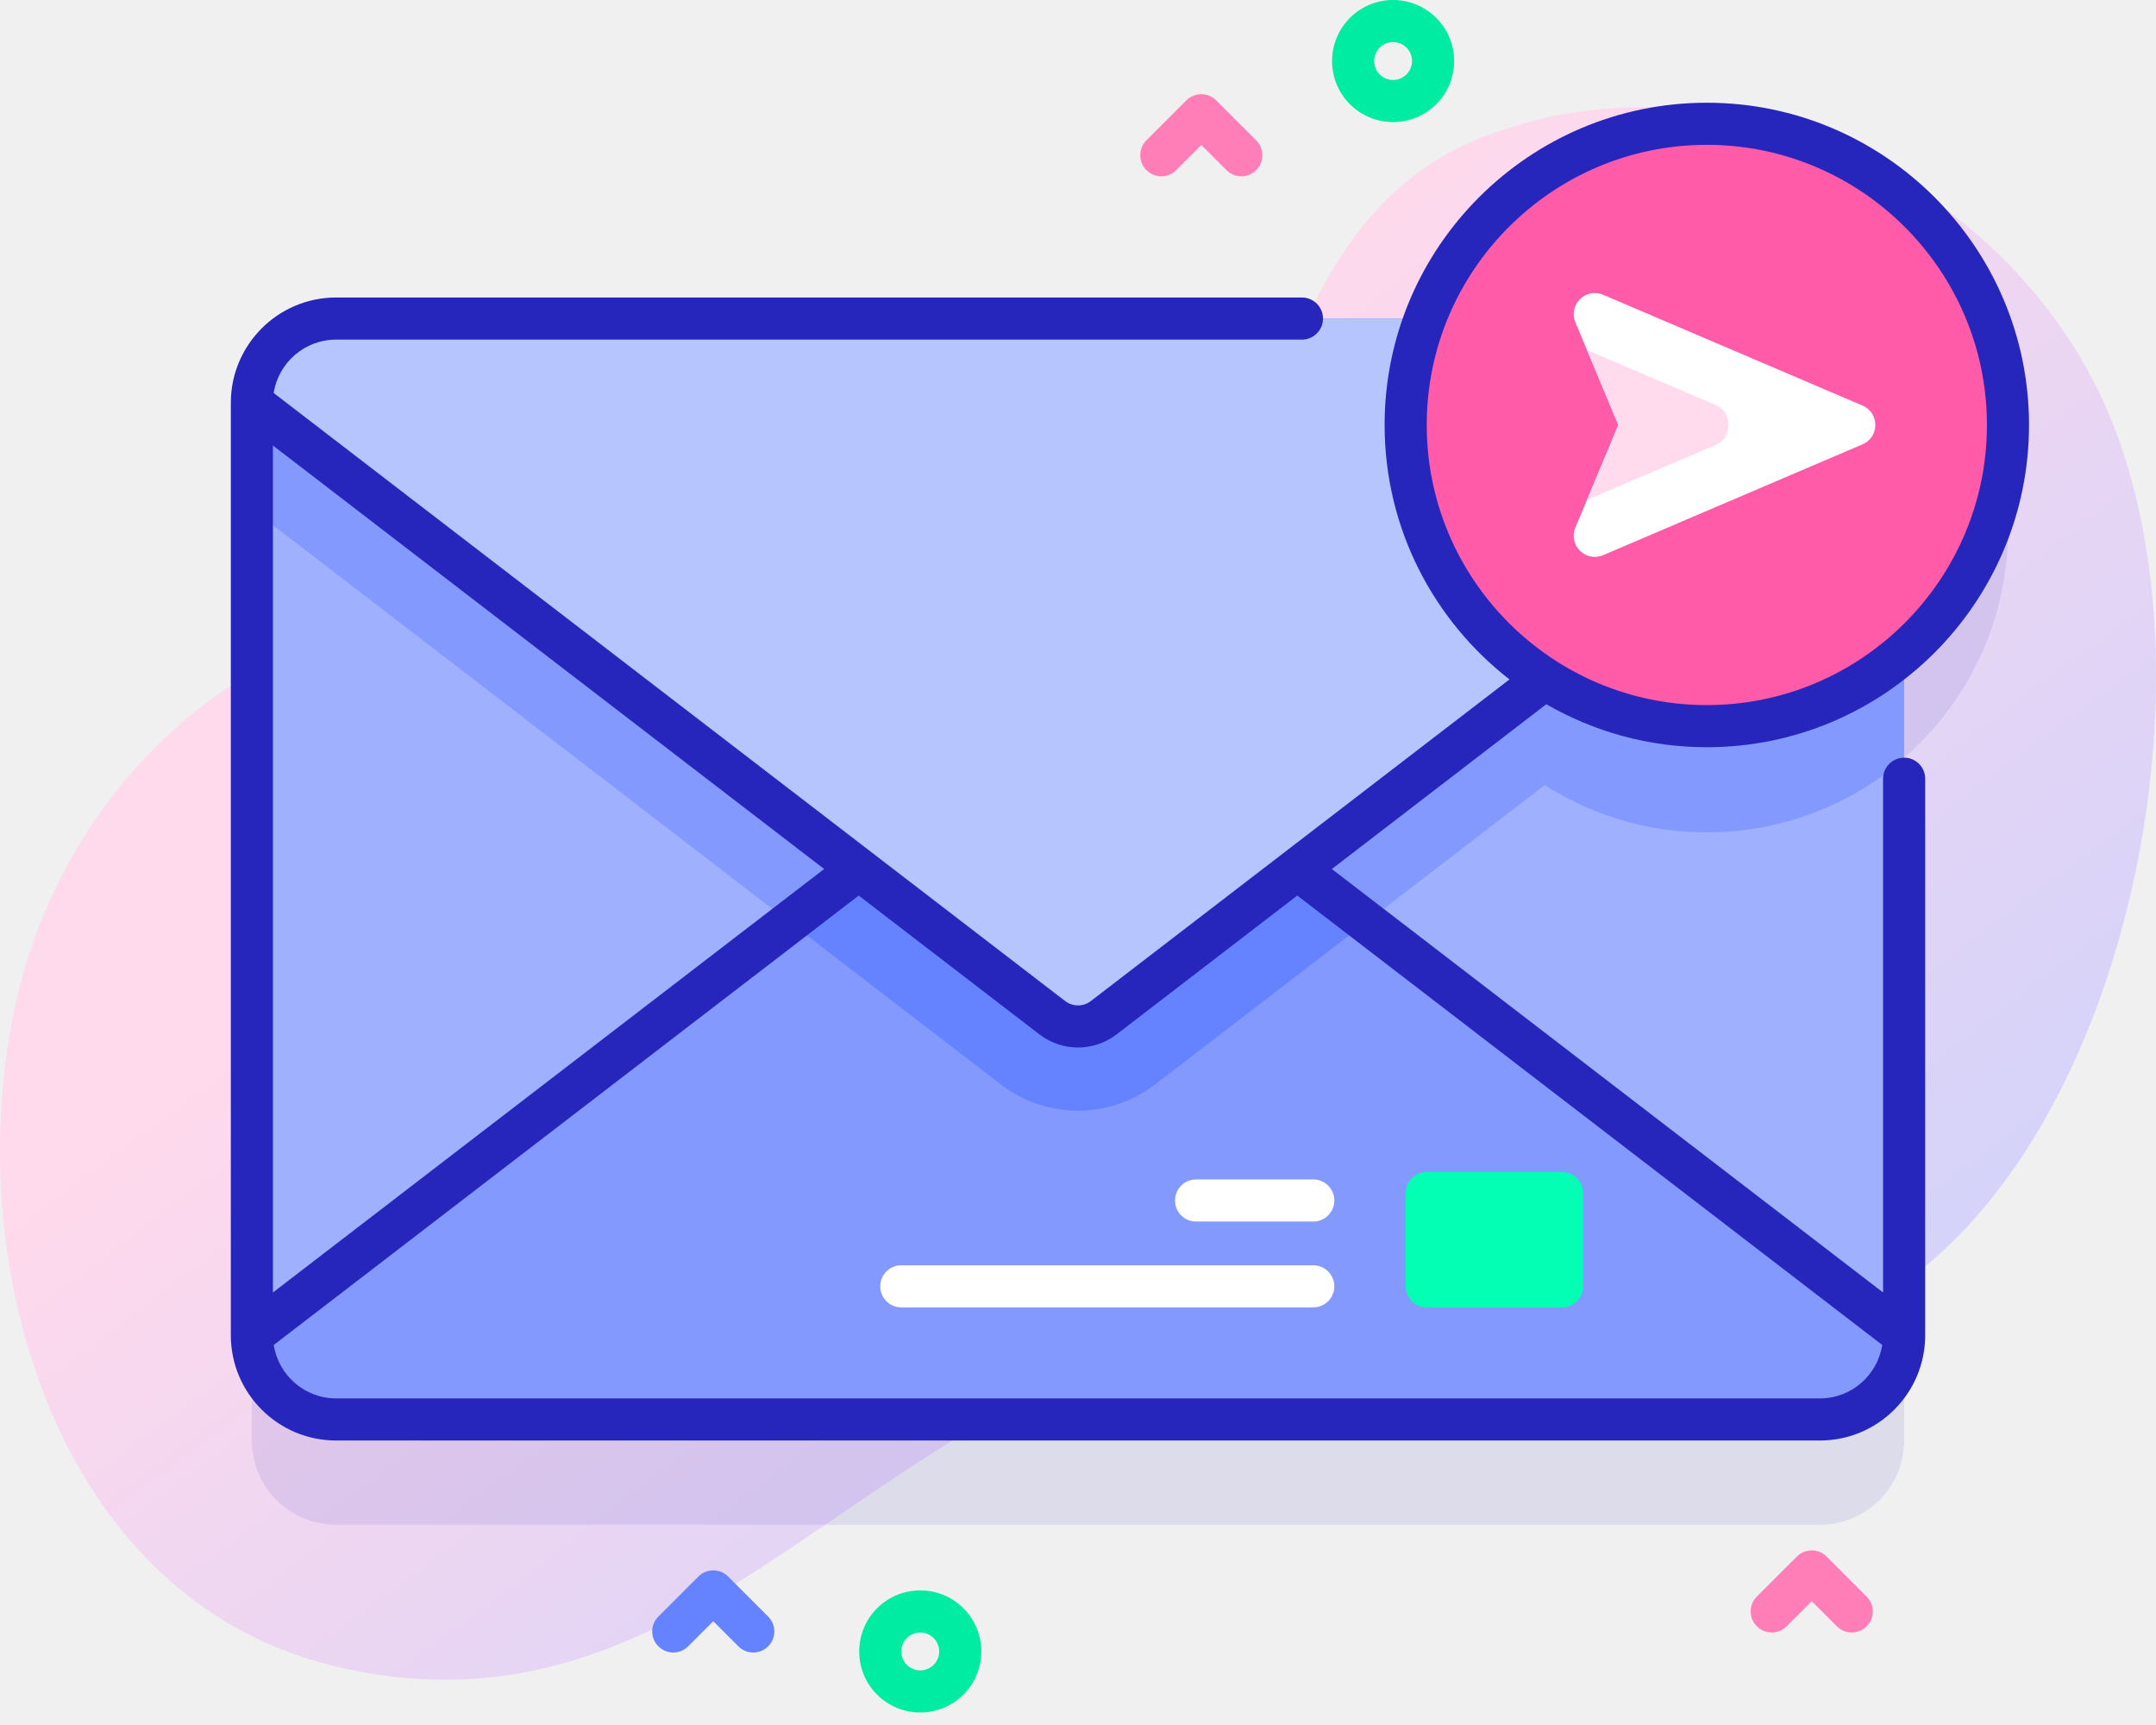
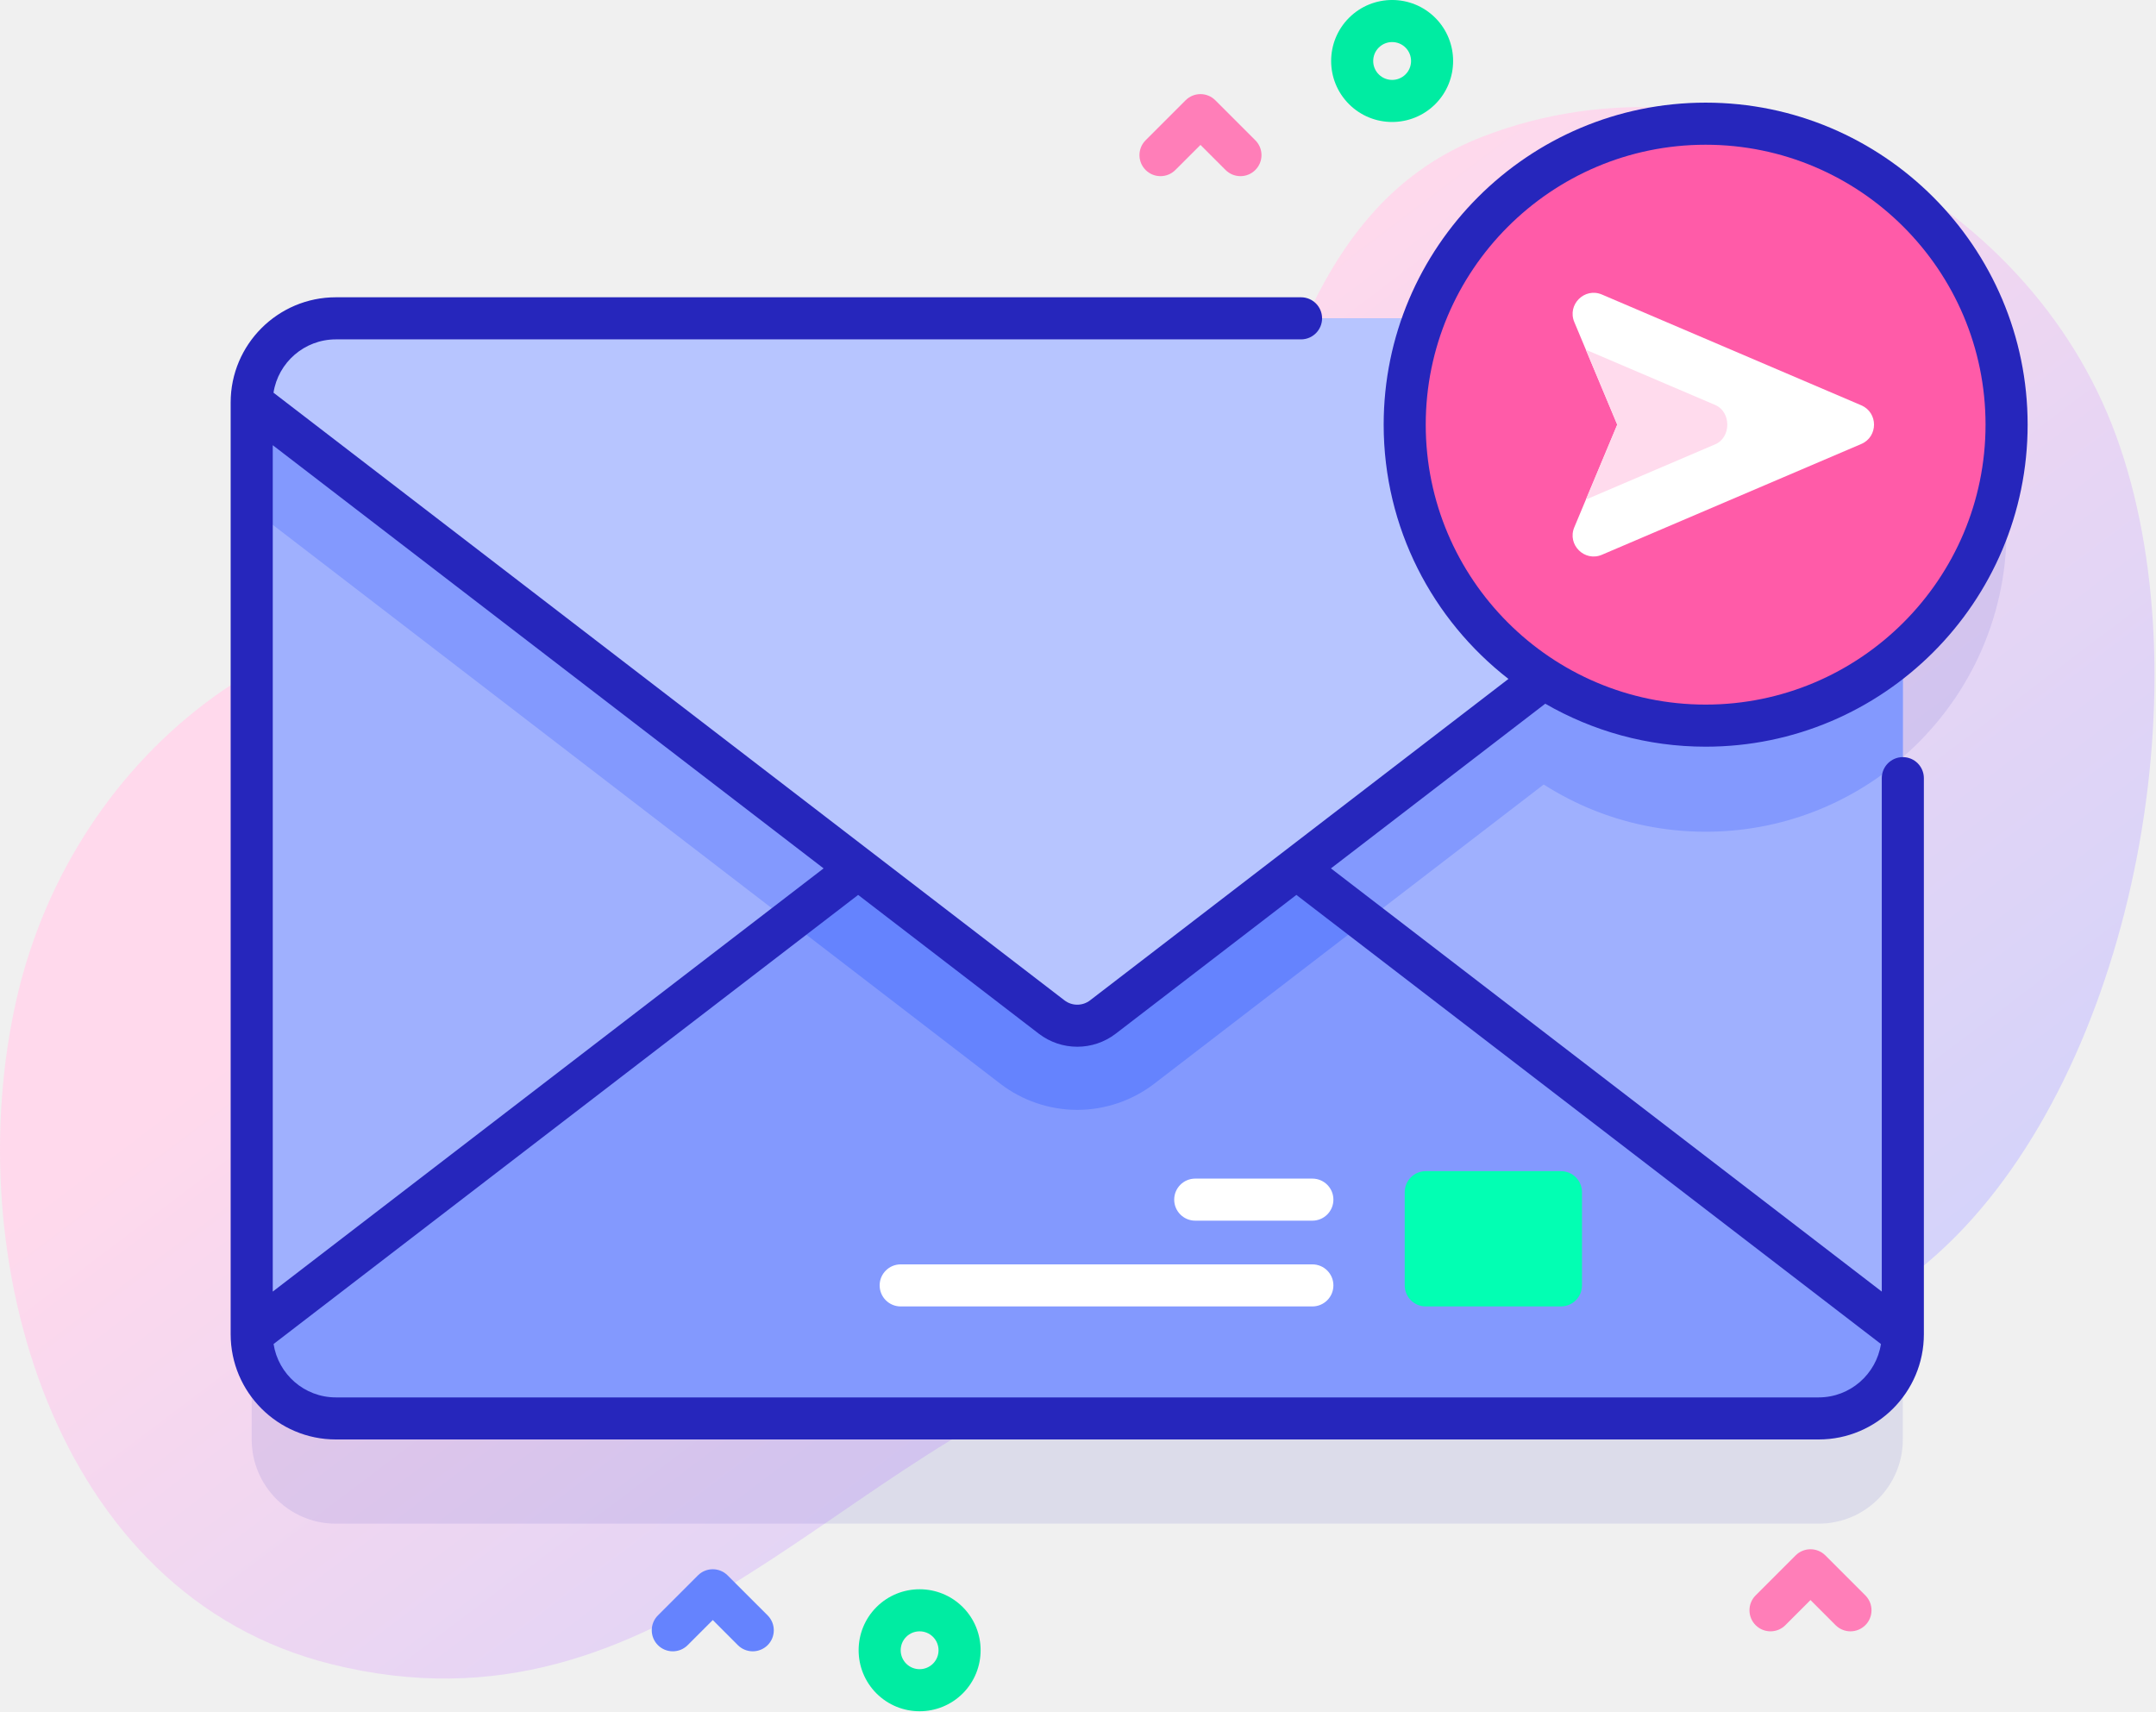
- <svg xmlns="http://www.w3.org/2000/svg" width="95" height="76" viewBox="0 0 95 76" fill="none">
-   <path d="M93.121 18.721C88.973 8.166 76.194 1.836 65.371 6.025C53.017 10.806 57.113 30.456 45.892 34.43C39.831 36.576 30.87 28.558 24.745 27.329C13.46 25.063 3.244 33.026 0.729 44.053C-1.838 55.303 2.278 70.328 14.638 73.382C29.361 77.019 37.031 63.783 49.382 59.983C62.056 56.083 76.149 65.294 86.642 54.087C94.394 45.808 97.229 29.174 93.121 18.721V18.721Z" fill="url(#paint0_linear)" />
-   <path opacity="0.1" d="M88.478 23.362C88.478 16.033 82.536 10.092 75.208 10.092C69.53 10.092 64.687 13.659 62.793 18.674H14.809C12.76 18.674 11.098 20.335 11.098 22.384V63.466C11.098 65.516 12.76 67.177 14.809 67.177H80.191C82.241 67.177 83.902 65.516 83.902 63.466V33.382C86.704 30.949 88.478 27.364 88.478 23.362V23.362Z" fill="#2626BC" />
-   <path d="M80.191 62.539H14.809C12.759 62.539 11.098 60.877 11.098 58.828V17.746C11.098 15.696 12.759 14.035 14.809 14.035H80.191C82.241 14.035 83.902 15.696 83.902 17.746V58.828C83.902 60.877 82.241 62.539 80.191 62.539Z" fill="#9FB0FE" />
-   <path d="M83.903 17.747V33.425C81.574 35.446 78.535 36.671 75.208 36.671C67.879 36.671 61.938 30.73 61.938 23.402C61.938 19.747 63.416 16.435 65.808 14.036H80.192C82.24 14.036 83.903 15.697 83.903 17.747Z" fill="#8399FE" />
-   <path d="M83.903 17.747V22.424L50.892 47.783C49.923 48.527 48.719 48.935 47.5 48.935C46.281 48.935 45.077 48.527 44.108 47.783L11.098 22.424V17.747C11.098 15.697 12.76 14.036 14.809 14.036H80.192C82.24 14.036 83.903 15.697 83.903 17.747V17.747Z" fill="#8399FE" />
-   <path d="M48.63 31.733L83.902 58.828C83.902 60.877 82.241 62.539 80.191 62.539H14.809C12.759 62.539 11.098 60.877 11.098 58.828L46.37 31.733C47.036 31.221 47.964 31.221 48.63 31.733V31.733Z" fill="#8399FE" />
-   <path d="M60.208 40.627L50.892 47.783C49.923 48.527 48.719 48.935 47.5 48.935C46.281 48.935 45.077 48.527 44.108 47.783L34.792 40.627L46.37 31.733C47.036 31.221 47.964 31.221 48.63 31.733L60.208 40.627Z" fill="#6583FE" />
-   <path d="M46.37 44.84L11.098 17.746C11.098 15.696 12.759 14.035 14.809 14.035H80.191C82.241 14.035 83.902 15.696 83.902 17.746L48.63 44.84C47.964 45.352 47.036 45.352 46.37 44.84Z" fill="#B7C5FF" />
-   <path d="M68.828 57.601H62.866C62.354 57.601 61.938 57.186 61.938 56.673V52.563C61.938 52.05 62.354 51.635 62.866 51.635H68.828C69.341 51.635 69.756 52.05 69.756 52.563V56.673C69.756 57.186 69.341 57.601 68.828 57.601Z" fill="#02FFB3" />
-   <path d="M57.867 53.819H52.702C52.19 53.819 51.775 53.404 51.775 52.892C51.775 52.379 52.19 51.964 52.702 51.964H57.867C58.379 51.964 58.794 52.379 58.794 52.892C58.794 53.404 58.379 53.819 57.867 53.819Z" fill="white" />
-   <path d="M57.867 57.601H39.714C39.202 57.601 38.786 57.186 38.786 56.673C38.786 56.161 39.202 55.746 39.714 55.746H57.867C58.379 55.746 58.794 56.161 58.794 56.673C58.794 57.186 58.379 57.601 57.867 57.601Z" fill="white" />
-   <path d="M75.208 31.993C82.536 31.993 88.478 26.052 88.478 18.723C88.478 11.394 82.536 5.453 75.208 5.453C67.879 5.453 61.938 11.394 61.938 18.723C61.938 26.052 67.879 31.993 75.208 31.993Z" fill="#FF5BA8" />
-   <path d="M75.208 32.921C83.036 32.921 89.405 26.552 89.405 18.723C89.405 10.895 83.036 4.526 75.208 4.526C67.379 4.526 61.01 10.895 61.01 18.723C61.01 23.277 63.168 27.334 66.512 29.934L48.065 44.105C47.733 44.36 47.268 44.361 46.935 44.105L12.059 17.314C12.267 15.984 13.421 14.963 14.809 14.963H57.367C57.88 14.963 58.295 14.547 58.295 14.035C58.295 13.523 57.88 13.107 57.367 13.107H14.809C12.251 13.107 10.171 15.188 10.171 17.746V58.828C10.171 61.386 12.251 63.466 14.809 63.466H80.191C82.749 63.466 84.83 61.386 84.83 58.828V34.31C84.83 33.797 84.415 33.382 83.902 33.382C83.39 33.382 82.974 33.797 82.974 34.31V56.945L58.685 38.287L68.136 31.026C70.22 32.229 72.634 32.921 75.208 32.921V32.921ZM36.315 38.287L12.026 56.945V19.628L36.315 38.287ZM82.938 59.257C82.73 60.588 81.579 61.611 80.191 61.611H14.809C13.421 61.611 12.27 60.588 12.062 59.257L37.838 39.457L45.805 45.576C46.304 45.959 46.902 46.151 47.5 46.151C48.098 46.151 48.696 45.959 49.196 45.576L57.162 39.456L82.938 59.257ZM62.866 18.723C62.866 11.918 68.402 6.381 75.208 6.381C82.013 6.381 87.55 11.918 87.55 18.723C87.55 25.529 82.013 31.065 75.208 31.065C68.402 31.065 62.866 25.528 62.866 18.723Z" fill="#2626BC" />
-   <path d="M69.416 14.198L71.309 18.723L69.416 23.248C69.094 24.017 69.87 24.787 70.636 24.46L82.069 19.576C82.82 19.255 82.82 18.191 82.069 17.87L70.636 12.986C69.87 12.659 69.094 13.429 69.416 14.198V14.198Z" fill="white" />
-   <path d="M75.629 19.589L69.928 22.026L71.309 18.723L69.927 15.42L75.629 17.856C76.34 18.161 76.34 19.287 75.629 19.589V19.589Z" fill="#FFDBED" />
-   <path d="M61.384 5.378C60.695 5.378 60.006 5.116 59.482 4.591C58.433 3.542 58.433 1.836 59.482 0.787C60.53 -0.262 62.237 -0.262 63.286 0.787C64.335 1.836 64.335 3.543 63.286 4.591C62.762 5.116 62.073 5.378 61.384 5.378ZM61.384 1.854C61.17 1.854 60.956 1.936 60.794 2.099C60.468 2.424 60.468 2.954 60.794 3.279C61.119 3.605 61.648 3.605 61.974 3.279C62.3 2.954 62.3 2.424 61.974 2.099C61.812 1.936 61.598 1.854 61.384 1.854V1.854Z" fill="#00ECA2" />
-   <path d="M40.549 75.449C39.86 75.449 39.171 75.186 38.647 74.662C37.598 73.613 37.598 71.906 38.647 70.857C39.695 69.808 41.403 69.808 42.452 70.857C43.501 71.906 43.501 73.613 42.452 74.662C41.927 75.187 41.238 75.449 40.549 75.449V75.449ZM40.549 71.925C40.335 71.925 40.121 72.006 39.959 72.169C39.633 72.495 39.633 73.024 39.959 73.35C40.284 73.676 40.814 73.676 41.139 73.35C41.465 73.025 41.465 72.495 41.139 72.169C40.977 72.007 40.763 71.925 40.549 71.925V71.925Z" fill="#00ECA2" />
-   <path d="M54.696 7.767C54.458 7.767 54.221 7.677 54.04 7.496L52.933 6.389L51.826 7.496C51.464 7.858 50.876 7.858 50.514 7.496C50.152 7.133 50.152 6.546 50.514 6.184L52.277 4.421C52.639 4.059 53.227 4.059 53.589 4.421L55.352 6.184C55.714 6.546 55.714 7.133 55.352 7.496C55.171 7.677 54.933 7.767 54.696 7.767Z" fill="#FF7EB8" />
-   <path d="M81.594 71.925C81.356 71.925 81.118 71.834 80.938 71.653L79.831 70.546L78.724 71.653C78.362 72.015 77.774 72.015 77.412 71.653C77.05 71.291 77.05 70.703 77.412 70.341L79.175 68.578C79.537 68.216 80.125 68.216 80.487 68.578L82.249 70.341C82.612 70.703 82.612 71.291 82.249 71.653C82.069 71.834 81.831 71.925 81.594 71.925Z" fill="#FF7EB8" />
-   <path d="M33.191 72.806C32.954 72.806 32.716 72.716 32.535 72.534L31.429 71.428L30.322 72.534C29.96 72.897 29.372 72.897 29.01 72.534C28.648 72.172 28.648 71.585 29.01 71.222L30.773 69.46C31.135 69.097 31.723 69.097 32.085 69.46L33.847 71.222C34.21 71.585 34.21 72.172 33.847 72.534C33.666 72.715 33.429 72.806 33.191 72.806Z" fill="#6583FE" />
+ <svg xmlns="http://www.w3.org/2000/svg" width="63" height="50" viewBox="0 0 63 50" fill="none">
+   <path d="M61.711 12.407C58.962 5.412 50.494 1.217 43.322 3.993C35.135 7.161 37.849 20.183 30.413 22.817C26.396 24.239 20.457 18.926 16.399 18.111C8.92 16.61 2.15 21.887 0.483 29.194C-1.218 36.649 1.51 46.607 9.701 48.63C19.458 51.04 24.54 42.269 32.725 39.751C41.125 37.166 50.464 43.27 57.418 35.844C62.555 30.357 64.433 19.333 61.711 12.407V12.407Z" fill="url(#paint0_linear)" />
+   <path opacity="0.1" d="M58.634 15.482C58.634 10.625 54.697 6.688 49.84 6.688C46.078 6.688 42.868 9.052 41.613 12.375H9.814C8.456 12.375 7.355 13.476 7.355 14.834V42.059C7.355 43.417 8.456 44.519 9.814 44.519H53.143C54.501 44.519 55.602 43.417 55.602 42.059V22.122C57.459 20.51 58.634 18.134 58.634 15.482V15.482Z" fill="#2626BC" />
+   <path d="M53.143 41.444H9.814C8.456 41.444 7.355 40.343 7.355 38.985V11.76C7.355 10.402 8.456 9.301 9.814 9.301H53.143C54.501 9.301 55.602 10.402 55.602 11.76V38.985C55.602 40.343 54.501 41.444 53.143 41.444Z" fill="#9FB0FE" />
+   <path d="M55.602 11.761V22.151C54.059 23.49 52.045 24.302 49.84 24.302C44.983 24.302 41.046 20.364 41.046 15.509C41.046 13.086 42.026 10.891 43.611 9.302H53.143C54.501 9.302 55.602 10.402 55.602 11.761Z" fill="#8399FE" />
+   <path d="M55.602 11.761V14.861L33.726 31.666C33.084 32.159 32.286 32.43 31.478 32.43C30.671 32.43 29.872 32.159 29.231 31.666L7.354 14.861V11.761C7.354 10.402 8.456 9.302 9.814 9.302H53.143C54.501 9.302 55.602 10.402 55.602 11.761V11.761Z" fill="#8399FE" />
+   <path d="M32.227 21.03L55.602 38.985C55.602 40.343 54.501 41.444 53.143 41.444H9.814C8.456 41.444 7.355 40.343 7.355 38.985L30.729 21.03C31.171 20.69 31.786 20.69 32.227 21.03V21.03Z" fill="#8399FE" />
+   <path d="M39.9 26.923L33.726 31.666C33.084 32.159 32.286 32.429 31.478 32.429C30.671 32.429 29.872 32.159 29.231 31.666L23.057 26.923L30.73 21.03C31.171 20.69 31.786 20.69 32.227 21.03L39.9 26.923Z" fill="#6583FE" />
+   <path d="M30.729 29.716L7.355 11.76C7.355 10.402 8.456 9.301 9.814 9.301H53.143C54.501 9.301 55.602 10.402 55.602 11.76L32.228 29.716C31.786 30.055 31.171 30.055 30.729 29.716Z" fill="#B7C5FF" />
+   <path d="M45.613 38.172H41.661C41.322 38.172 41.047 37.897 41.047 37.557V34.833C41.047 34.494 41.322 34.219 41.661 34.219H45.613C45.952 34.219 46.227 34.494 46.227 34.833V37.557C46.227 37.897 45.952 38.172 45.613 38.172Z" fill="#02FFB3" />
+   <path d="M38.348 35.666H34.926C34.586 35.666 34.311 35.391 34.311 35.051C34.311 34.712 34.586 34.437 34.926 34.437H38.348C38.688 34.437 38.963 34.712 38.963 35.051C38.963 35.391 38.688 35.666 38.348 35.666Z" fill="white" />
+   <path d="M38.348 38.172H26.319C25.979 38.172 25.704 37.897 25.704 37.557C25.704 37.218 25.979 36.943 26.319 36.943H38.348C38.688 36.943 38.963 37.218 38.963 37.557C38.963 37.897 38.688 38.172 38.348 38.172Z" fill="white" />
+   <path d="M49.84 21.202C54.697 21.202 58.634 17.265 58.634 12.408C58.634 7.551 54.697 3.614 49.84 3.614C44.983 3.614 41.046 7.551 41.046 12.408C41.046 17.265 44.983 21.202 49.84 21.202Z" fill="#FF5BA8" />
+   <path d="M49.84 21.817C55.028 21.817 59.249 17.596 59.249 12.408C59.249 7.22 55.028 2.999 49.84 2.999C44.652 2.999 40.432 7.22 40.432 12.408C40.432 15.426 41.861 18.114 44.078 19.837L31.853 29.228C31.633 29.398 31.325 29.398 31.104 29.228L7.992 11.474C8.129 10.592 8.894 9.916 9.814 9.916H38.017C38.357 9.916 38.632 9.64 38.632 9.301C38.632 8.961 38.357 8.686 38.017 8.686H9.814C8.119 8.686 6.74 10.065 6.74 11.76V38.985C6.74 40.68 8.119 42.059 9.814 42.059H53.143C54.838 42.059 56.217 40.68 56.217 38.985V22.737C56.217 22.398 55.942 22.122 55.602 22.122C55.262 22.122 54.987 22.398 54.987 22.737V37.738L38.891 25.373L45.154 20.561C46.535 21.358 48.135 21.817 49.84 21.817V21.817ZM24.066 25.373L7.97 37.738V13.008L24.066 25.373ZM54.963 39.27C54.825 40.152 54.063 40.83 53.143 40.83H9.814C8.894 40.83 8.131 40.152 7.994 39.27L25.076 26.148L30.355 30.203C30.686 30.457 31.082 30.584 31.479 30.584C31.875 30.584 32.271 30.457 32.602 30.203L37.881 26.148L54.963 39.27ZM41.661 12.408C41.661 7.898 45.33 4.229 49.84 4.229C54.35 4.229 58.019 7.898 58.019 12.408C58.019 16.918 54.35 20.587 49.84 20.587C45.33 20.587 41.661 16.918 41.661 12.408Z" fill="#2626BC" />
+   <path d="M46.002 9.409L47.257 12.408L46.002 15.407C45.789 15.916 46.303 16.426 46.81 16.209L54.387 12.973C54.885 12.761 54.885 12.055 54.387 11.842L46.81 8.606C46.303 8.389 45.789 8.9 46.002 9.409V9.409Z" fill="white" />
+   <path d="M50.12 12.982L46.342 14.596L47.257 12.408L46.34 10.219L50.12 11.833C50.591 12.035 50.591 12.781 50.12 12.982V12.982Z" fill="#FFDBED" />
+   <path d="M40.679 3.564C40.223 3.564 39.766 3.39 39.419 3.043C38.723 2.348 38.723 1.216 39.419 0.521C40.114 -0.174 41.245 -0.174 41.94 0.521C42.635 1.217 42.635 2.348 41.94 3.043C41.592 3.39 41.136 3.564 40.679 3.564ZM40.679 1.229C40.538 1.229 40.396 1.283 40.288 1.391C40.072 1.606 40.072 1.958 40.288 2.173C40.504 2.389 40.855 2.389 41.071 2.173C41.286 1.958 41.286 1.607 41.071 1.391C40.963 1.283 40.821 1.229 40.679 1.229V1.229Z" fill="#00ECA2" />
+   <path d="M26.872 50C26.415 50 25.959 49.826 25.611 49.479C24.916 48.783 24.916 47.652 25.611 46.957C26.306 46.262 27.438 46.262 28.133 46.957C28.828 47.652 28.828 48.783 28.133 49.479C27.785 49.826 27.328 50 26.872 50V50ZM26.872 47.665C26.73 47.665 26.588 47.719 26.48 47.827C26.265 48.042 26.265 48.393 26.48 48.609C26.696 48.825 27.047 48.825 27.263 48.609C27.479 48.394 27.479 48.042 27.263 47.827C27.155 47.719 27.014 47.665 26.872 47.665V47.665Z" fill="#00ECA2" />
+   <path d="M36.247 5.147C36.09 5.147 35.932 5.087 35.812 4.967L35.079 4.234L34.345 4.967C34.105 5.207 33.716 5.207 33.476 4.967C33.236 4.727 33.236 4.338 33.476 4.098L34.644 2.93C34.884 2.69 35.273 2.69 35.513 2.93L36.681 4.098C36.922 4.338 36.922 4.727 36.681 4.967C36.562 5.087 36.404 5.147 36.247 5.147Z" fill="#FF7EB8" />
+   <path d="M54.072 47.665C53.915 47.665 53.757 47.605 53.637 47.485L52.904 46.751L52.17 47.485C51.931 47.725 51.541 47.725 51.301 47.485C51.061 47.244 51.061 46.855 51.301 46.615L52.469 45.447C52.709 45.207 53.099 45.207 53.339 45.447L54.507 46.615C54.747 46.855 54.747 47.245 54.507 47.485C54.387 47.604 54.229 47.665 54.072 47.665Z" fill="#FF7EB8" />
+   <path d="M21.996 48.249C21.839 48.249 21.681 48.189 21.561 48.069L20.828 47.335L20.094 48.069C19.855 48.309 19.465 48.309 19.225 48.069C18.985 47.828 18.985 47.439 19.225 47.199L20.393 46.031C20.633 45.791 21.023 45.791 21.262 46.031L22.431 47.199C22.671 47.439 22.671 47.829 22.431 48.069C22.311 48.188 22.153 48.249 21.996 48.249Z" fill="#6583FE" />
  <defs>
-     <linearGradient id="paint0_linear" x1="80.218" y1="83.489" x2="36.8" y2="25.969" gradientUnits="userSpaceOnUse">
+     <linearGradient id="paint0_linear" x1="53.161" y1="55.328" x2="24.388" y2="17.21" gradientUnits="userSpaceOnUse">
      <stop stop-color="#C6D1FF" />
      <stop offset="0.583" stop-color="#E6D5F4" />
      <stop offset="0.997" stop-color="#FFD9EC" />
    </linearGradient>
  </defs>
</svg>
